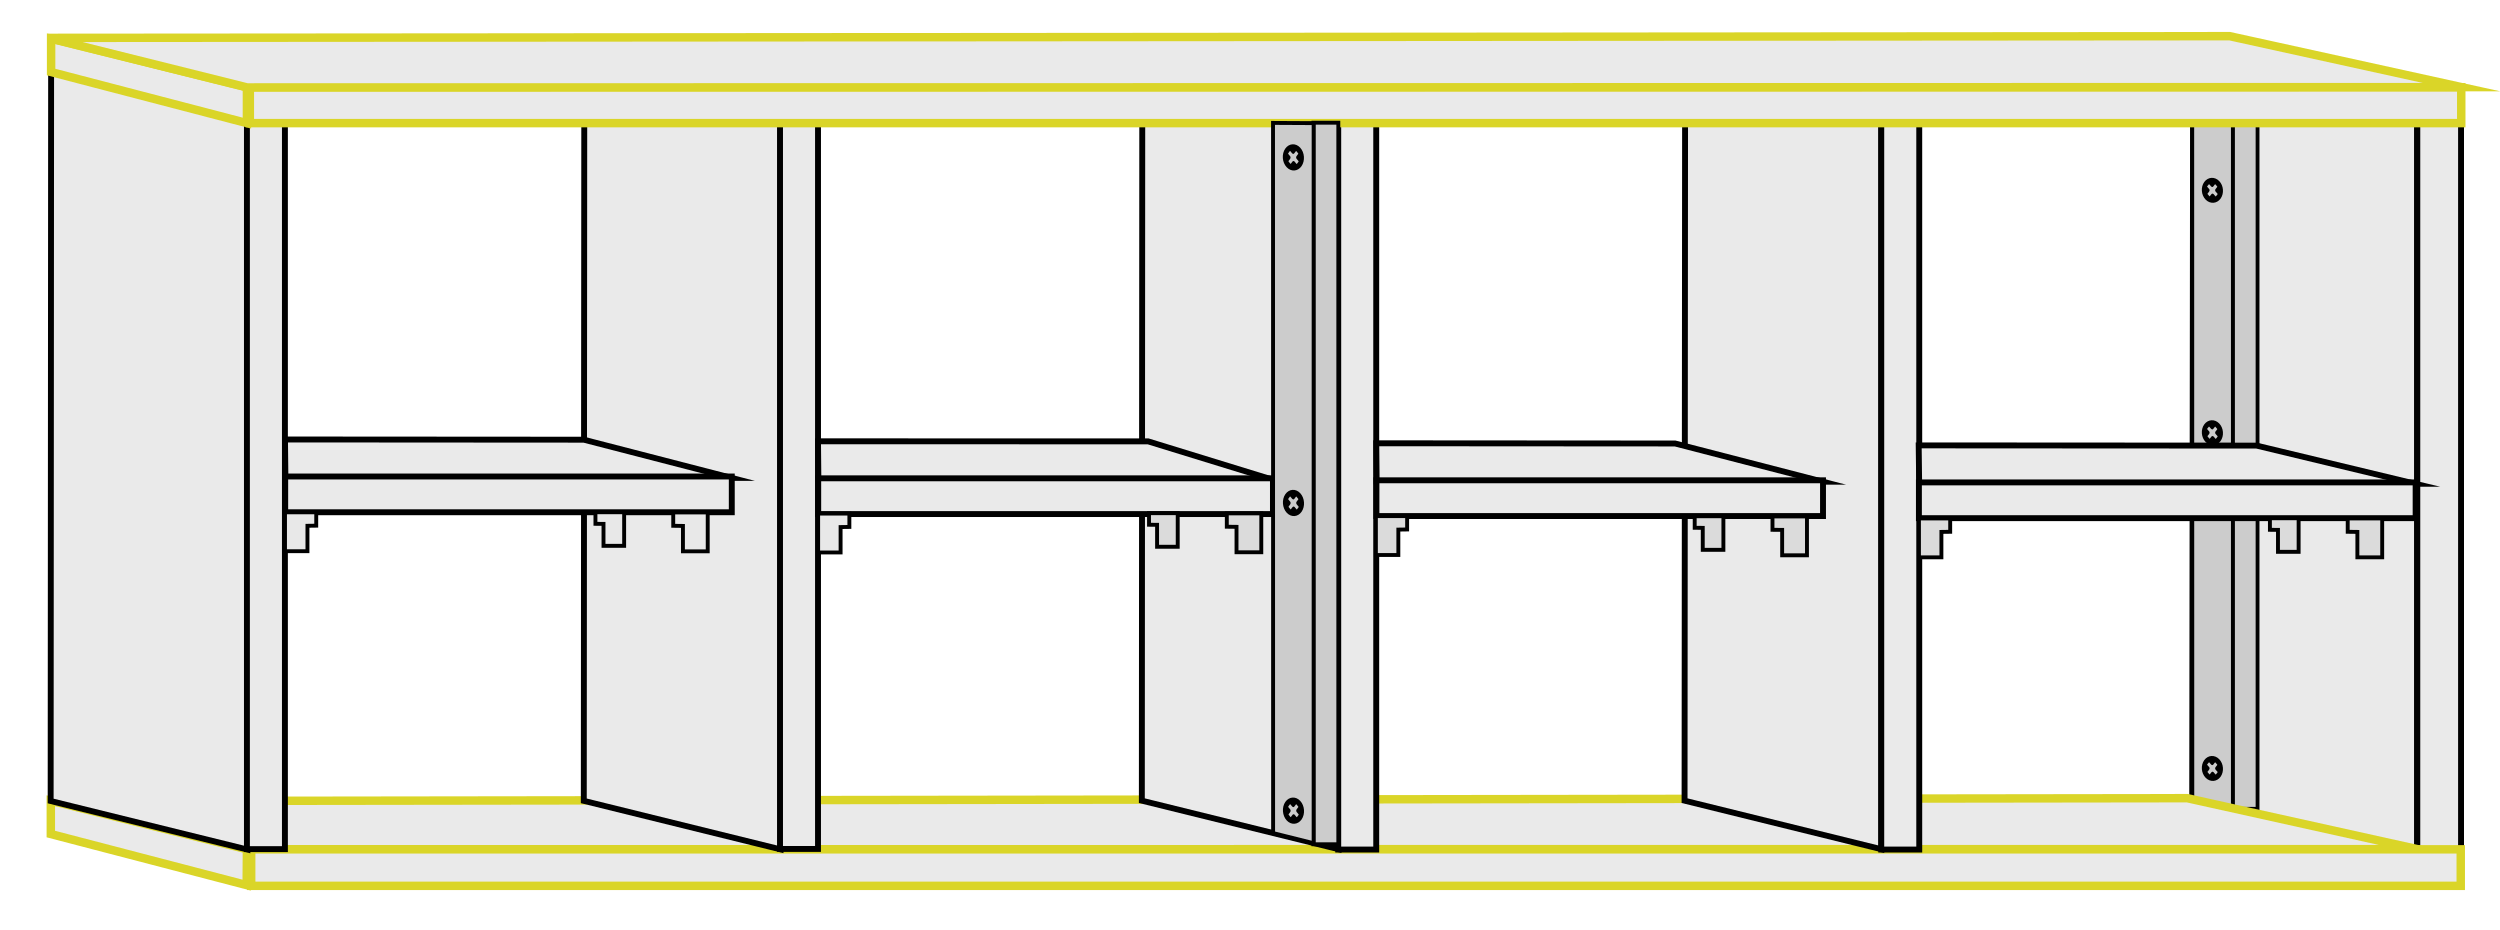
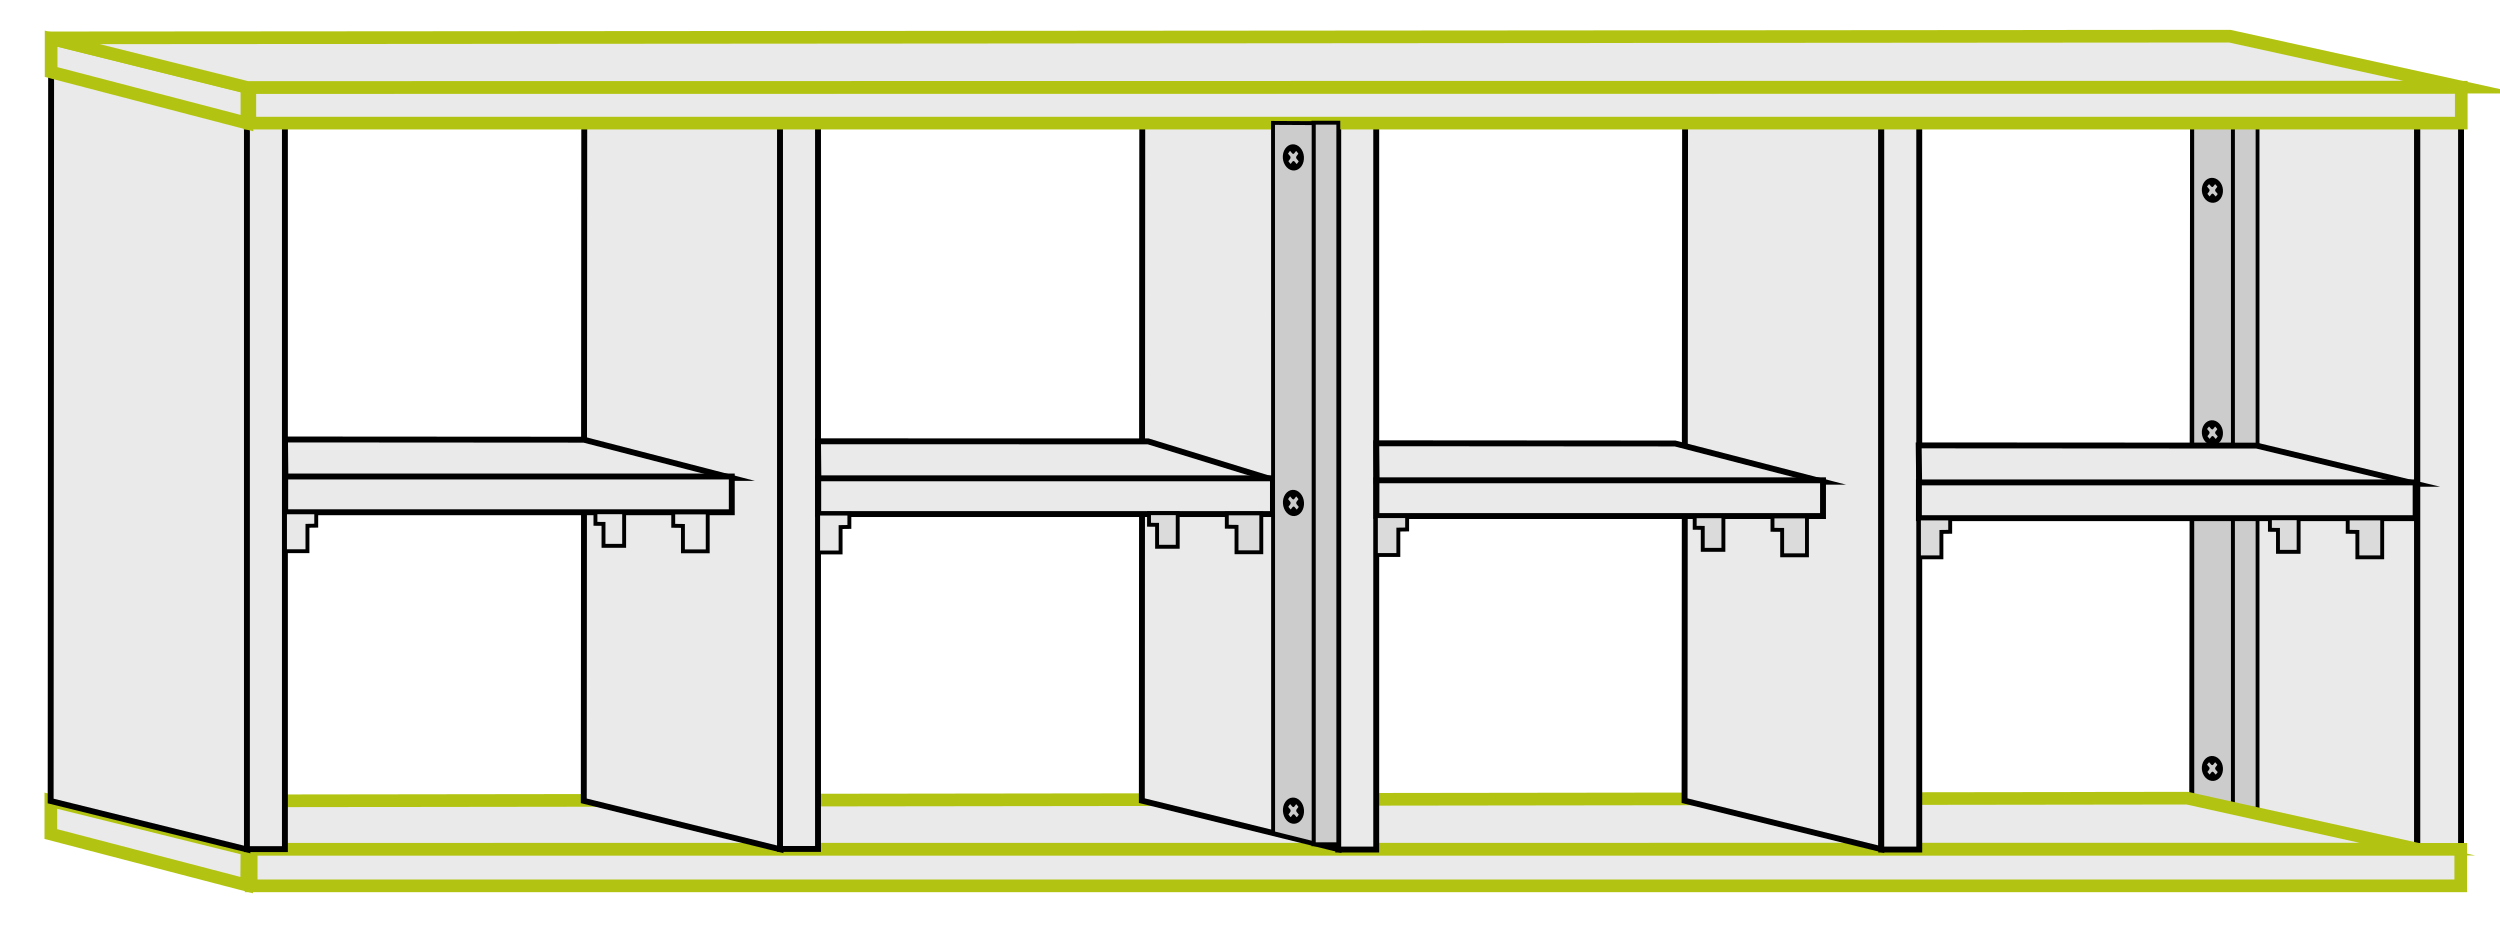
<svg xmlns="http://www.w3.org/2000/svg" version="1.1" id="CLOSET" x="0px" y="0px" viewBox="0 0 5922.9 2203.1" style="enable-background:new 0 0 5922.9 2203.1;" xml:space="preserve">
  <style type="text/css">
	.st0{fill:#EAEAEA;stroke:#000000;stroke-width:13.994;stroke-miterlimit:10;}
	.st1{fill:#CCCCCC;stroke:#000000;stroke-width:9.253;stroke-miterlimit:10;}
	.st2{fill:#CCCCCC;stroke:#000000;stroke-width:9.025;stroke-miterlimit:10;}
- 	.st3{fill:#EAEAEA;stroke:#DAD528;stroke-width:20;stroke-miterlimit:10;}
+ 	.st3{fill:#EAEAEA;stroke:#B2C411;stroke-width:30;stroke-miterlimit:10;}
	.st4{fill:#DBDBDB;stroke:#000000;stroke-width:9.253;stroke-miterlimit:10;}
	.st5{fill:#E8E8E8;stroke:#000000;stroke-width:9.253;stroke-miterlimit:10;}
</style>
  <g id="LATERAL-DERECHA">
    <polygon class="st0" points="5726.4,2014.2 5193.7,1897.9 5195.7,292.2 5726.4,293.4  " />
    <rect x="5727" y="290.2" class="st0" width="103.6" height="1722" />
  </g>
  <g id="TABLITA-TRASERA-ESCONDIDA">
    <polygon class="st1" points="295.1,1926.5 236.1,1926.5 236.2,200.7 295.2,216.7  " />
    <polygon class="st1" points="236.6,1924 140.6,1900 140.2,175.7 236.2,200.7  " />
  </g>
  <g id="TABLITA-TRASERA">
    <rect x="5289.5" y="290.2" class="st2" width="59" height="1626" />
    <polygon class="st2" points="5290,1913.8 5194,1891 5193.8,290.7 5290,291.1  " />
    <path d="M5225.5,472.9c10.6,10.9,26.4,9.9,35.3-2.2c8.8-12.2,7.4-30.9-3.2-41.8s-26.4-9.9-35.3,2.2   C5213.4,443.3,5214.9,462,5225.5,472.9z M5233.2,436.6c0.6-0.5,0.9,0.1,0.9,0.1s2.4,2.8,4.7,5.3c2.8,2.3,4.4,0.2,4.4,0.2   s4.2-5.2,4.5-5.6c0.4-0.4,0.8,0.1,0.8,0.1l1.2,1.4c0,0,2.8,3.2,3.2,3.7c0.3,0.6,0.1,1,0.1,1s-2.6,3.1-4.3,5.5   c-1.6,2.6,0.2,5.3,0.2,5.3l2.5,2.8c0,0,2,2.2,2.4,2.8c0.3,0.7,0,1,0,1s-3.5,4.3-3.9,4.9c-0.4,0.6-1.1,0-1.1,0s-2.8-3.3-4.8-5.5   c-2.2-2-4.4,0-4.4,0s-3.9,4.9-4.3,5.4c-0.6,0.2-0.8-0.1-0.8-0.1s-3.6-4.1-4.2-4.9c-0.7-0.8-0.2-1.4-0.2-1.4l3.4-4.3   c2.5-3,0.7-6.1,0.7-6.1l-4.8-5.5c0,0-0.5-0.6-0.3-1.2C5229.3,441.6,5232.6,437.2,5233.2,436.6z" />
    <path d="M5225.5,1842.6c10.6,10.9,26.4,9.9,35.3-2.2c8.8-12.2,7.4-30.9-3.2-41.8s-26.4-9.9-35.3,2.2   C5213.4,1813,5214.9,1831.7,5225.5,1842.6z M5233.2,1806.2c0.6-0.5,0.9,0.1,0.9,0.1s2.4,2.8,4.7,5.3c2.8,2.3,4.4,0.2,4.4,0.2   s4.2-5.2,4.5-5.6c0.4-0.4,0.8,0.1,0.8,0.1l1.2,1.4c0,0,2.8,3.2,3.2,3.7c0.3,0.6,0.1,1,0.1,1s-2.6,3.1-4.3,5.5   c-1.6,2.6,0.2,5.3,0.2,5.3l2.5,2.8c0,0,2,2.2,2.4,2.8c0.3,0.7,0,1,0,1s-3.5,4.3-3.9,4.9c-0.4,0.6-1.1,0-1.1,0s-2.8-3.3-4.8-5.5   c-2.2-2-4.4,0-4.4,0s-3.9,4.9-4.3,5.4c-0.6,0.2-0.8-0.1-0.8-0.1s-3.6-4.1-4.2-4.9c-0.7-0.8-0.2-1.4-0.2-1.4l3.4-4.3   c2.5-3,0.7-6.1,0.7-6.1l-4.8-5.5c0,0-0.5-0.6-0.3-1.2C5229.3,1811.2,5232.6,1806.8,5233.2,1806.2z" />
    <path d="M5225.5,1047.2c10.6,10.9,26.4,9.9,35.3-2.2c8.8-12.2,7.4-30.9-3.2-41.8s-26.4-9.9-35.3,2.2   C5213.4,1017.6,5214.9,1036.3,5225.5,1047.2z M5233.2,1010.9c0.6-0.5,0.9,0.1,0.9,0.1s2.4,2.8,4.7,5.3c2.8,2.3,4.4,0.2,4.4,0.2   s4.2-5.2,4.5-5.6c0.4-0.4,0.8,0.1,0.8,0.1l1.2,1.4c0,0,2.8,3.2,3.2,3.7c0.3,0.6,0.1,1,0.1,1s-2.6,3.1-4.3,5.5   c-1.6,2.6,0.2,5.3,0.2,5.3l2.5,2.8c0,0,2,2.2,2.4,2.8c0.3,0.7,0,1,0,1s-3.5,4.3-3.9,4.9c-0.4,0.6-1.1,0-1.1,0s-2.8-3.3-4.8-5.5   c-2.2-2-4.4,0-4.4,0s-3.9,4.9-4.3,5.4c-0.6,0.2-0.8-0.1-0.8-0.1s-3.6-4.1-4.2-4.9c-0.7-0.8-0.2-1.4-0.2-1.4l3.4-4.3   c2.5-3,0.7-6.1,0.7-6.1l-4.8-5.5c0,0-0.5-0.6-0.3-1.2C5229.2,1015.9,5232.6,1011.5,5233.2,1010.9z" />
  </g>
  <g id="BASE">
    <polyline class="st3" points="5182.4,1891 673.5,1897.2 5181.8,1891 5726.9,2011.7 590.8,2012 590.8,1902.9 672.4,1898.2  " />
    <rect x="595.1" y="2012.2" class="st3" width="5234.8" height="86.5" />
    <polyline class="st3" points="584.4,2012 120.4,1897 120.4,1976 584.4,2097 585,2011.7  " />
  </g>
  <g id="DIVISIONES-VERTICALES">
    <g id="DIVISION-VERTICAL-DERECHA">
      <polygon class="st0" points="4457.1,2011.9 3991,1896.9 3992.2,290.7 4457.1,290.9   " />
      <rect x="4457" y="290.7" class="st0" width="90" height="1722" />
    </g>
    <g id="DIVISION-CENTRAL">
      <polygon class="st0" points="3171.2,2011.9 2705.2,1896.9 2706.2,290.7 3171.2,290.9   " />
      <rect x="3170.5" y="290.7" class="st0" width="90" height="1722" />
    </g>
    <g id="DIVISION-VERTICAL-IZQUIERDA_00000085229740836627909760000005526871516412138418_">
      <polygon class="st0" points="1849.1,2012.3 1383.1,1897.3 1384.2,291.7 1849.1,291.3   " />
      <rect x="1848" y="291.7" class="st0" width="90" height="1719.6" />
    </g>
  </g>
  <g id="DIVISIONES-HORIZONTALES">
    <g id="DIVISION-HORIZONTAL-EXTREMA-IZQUIERDA">
      <polygon class="st0" points="676.2,1131.7 1733.3,1132.2 1383.2,1041.7 675.2,1041.2   " />
      <rect x="675.7" y="1128.9" class="st0" width="1058" height="84.7" />
    </g>
    <g id="DIVISION-HORIZONTAL-INTERNA-IZQUIERDA">
      <polygon class="st0" points="1938.9,1136 3015.2,1136.5 2720.2,1045.7 1938,1045.5   " />
      <rect x="1938.5" y="1133.2" class="st0" width="1077.3" height="84.7" />
    </g>
    <g id="DIVISION-HORIZONTAL-INTERNA-DERECHA">
      <polygon class="st0" points="3261.5,1140.7 4318.6,1141.2 3968.6,1050.7 3260.6,1050.2   " />
      <rect x="3261" y="1137.9" class="st0" width="1058" height="84.7" />
    </g>
    <g id="DIVISION-HORIZONTAL-EXTREMA-DERECHA">
      <polygon class="st0" points="4546.8,1145.7 5722.5,1146.2 5346.2,1055.7 4545.7,1055.2   " />
      <rect x="4546.2" y="1142.9" class="st0" width="1176.8" height="84.7" />
    </g>
  </g>
  <g id="LATERAL-IZQUIERDA">
    <polygon class="st0" points="586.1,2012.7 120,1897.7 121.1,170.2 586.1,291.7  " />
    <rect x="585" y="293.7" class="st0" width="90" height="1718" />
  </g>
  <g id="TECHO">
    <polygon class="st3" points="585,291.7 121.1,170.7 121.1,91.7 585,206.7  " />
    <rect x="591.9" y="206.7" class="st3" width="5239.2" height="85" />
    <polyline class="st3" points="114.7,89.7 585.6,207.2 5831.7,206.4 5282.5,85.7 114.7,89.7 5283.1,85.7  " />
  </g>
  <g id="TABLITA-PUERTA">
    <g>
      <rect x="3111.7" y="290.7" class="st1" width="59" height="1709.5" />
      <polygon class="st1" points="3112.2,1997.7 3016.2,1973.7 3016,291.2 3112.2,291.7   " />
    </g>
    <path d="M3048.2,396c10.6,11.5,26.4,10.4,35.3-2.3c8.8-12.8,7.4-32.4-3.2-43.9c-10.6-11.5-26.4-10.4-35.3,2.3   C3036.1,364.9,3037.5,384.5,3048.2,396z M3055.9,357.8c0.6-0.5,0.9,0.1,0.9,0.1s2.4,2.9,4.7,5.6c2.8,2.4,4.4,0.2,4.4,0.2   s4.2-5.4,4.5-5.8c0.4-0.4,0.8,0.1,0.8,0.1l1.2,1.5c0,0,2.8,3.4,3.2,3.9c0.3,0.6,0.1,1.1,0.1,1.1s-2.6,3.2-4.3,5.8   c-1.6,2.7,0.2,5.6,0.2,5.6l2.5,3c0,0,2,2.3,2.4,2.9c0.3,0.7,0,1.1,0,1.1s-3.5,4.6-3.9,5.2c-0.4,0.6-1.1,0.1-1.1,0.1   s-2.8-3.5-4.8-5.8c-2.2-2.1-4.4,0.1-4.4,0.1s-3.9,5.1-4.3,5.6c-0.6,0.2-0.8-0.1-0.8-0.1s-3.6-4.3-4.2-5.1c-0.7-0.8-0.2-1.5-0.2-1.5   l3.4-4.5c2.5-3.2,0.7-6.4,0.7-6.4l-4.8-5.8c0,0-0.5-0.6-0.3-1.3C3051.9,363,3055.3,358.4,3055.9,357.8z" />
    <path d="M3048.4,1214.7c10.6,11.5,26.4,10.4,35.3-2.3c8.8-12.8,7.4-32.4-3.2-43.9s-26.4-10.4-35.3,2.3   C3036.4,1183.5,3037.8,1203.2,3048.4,1214.7z M3056.1,1176.4c0.6-0.5,0.9,0.1,0.9,0.1s2.4,2.9,4.7,5.6c2.8,2.4,4.4,0.2,4.4,0.2   s4.2-5.4,4.5-5.8c0.4-0.4,0.8,0.1,0.8,0.1l1.2,1.5c0,0,2.8,3.4,3.2,3.9c0.3,0.6,0.1,1.1,0.1,1.1s-2.6,3.2-4.3,5.8   c-1.6,2.7,0.2,5.6,0.2,5.6l2.5,3c0,0,2,2.3,2.4,2.9c0.3,0.7,0,1.1,0,1.1s-3.5,4.6-3.9,5.2c-0.4,0.6-1.1,0.1-1.1,0.1   s-2.8-3.5-4.8-5.8c-2.2-2.1-4.4,0.1-4.4,0.1s-3.9,5.1-4.3,5.6c-0.6,0.2-0.8-0.1-0.8-0.1s-3.6-4.3-4.2-5.1c-0.7-0.8-0.2-1.5-0.2-1.5   l3.4-4.5c2.5-3.2,0.7-6.4,0.7-6.4l-4.8-5.8c0,0-0.5-0.6-0.3-1.3C3052.2,1181.7,3055.6,1177.1,3056.1,1176.4z" />
    <path d="M3048.4,1943.7c10.6,11.5,26.4,10.4,35.3-2.3c8.8-12.8,7.4-32.4-3.2-43.9s-26.4-10.4-35.3,2.3   C3036.4,1912.5,3037.8,1932.2,3048.4,1943.7z M3056.1,1905.4c0.6-0.5,0.9,0.1,0.9,0.1s2.4,2.9,4.7,5.6c2.8,2.4,4.4,0.2,4.4,0.2   s4.2-5.4,4.5-5.8c0.4-0.4,0.8,0.1,0.8,0.1l1.2,1.5c0,0,2.8,3.4,3.2,3.9c0.3,0.6,0.1,1.1,0.1,1.1s-2.6,3.2-4.3,5.8   c-1.6,2.7,0.2,5.6,0.2,5.6l2.5,3c0,0,2,2.3,2.4,2.9c0.3,0.7,0,1.1,0,1.1s-3.5,4.6-3.9,5.2c-0.4,0.6-1.1,0.1-1.1,0.1   s-2.8-3.5-4.8-5.8c-2.2-2.1-4.4,0.1-4.4,0.1s-3.9,5.1-4.3,5.6c-0.6,0.2-0.8-0.1-0.8-0.1s-3.6-4.3-4.2-5.1c-0.7-0.8-0.2-1.5-0.2-1.5   l3.4-4.5c2.5-3.2,0.7-6.4,0.7-6.4l-4.8-5.8c0,0-0.5-0.6-0.3-1.3C3052.2,1910.7,3055.6,1906.1,3056.1,1905.4z" />
  </g>
  <g id="SOPORTES-COOK">
    <polygon class="st4" points="4222.2,1284.8 4222.2,1315.6 4281,1315.6 4281,1282.6 4281,1223.5 4199.3,1223.5 4199.3,1255.2    4222.2,1255.4  " />
    <polygon class="st4" points="5396.9,1280.7 5396.9,1307.4 5445.8,1307.4 5445.8,1278.8 5445.8,1227.8 5377.8,1227.8 5377.8,1255.2    5396.9,1255.4  " />
    <polygon class="st4" points="5585,1289.5 5585,1320.4 5643.8,1320.4 5643.8,1287.3 5643.8,1228.3 5562.1,1228.3 5562.1,1259.9    5585,1260.2  " />
    <polygon class="st5" points="1429.8,1266.5 1429.8,1293.2 1478.7,1293.2 1478.7,1264.6 1478.7,1213.6 1410.7,1213.6 1410.7,1241    1429.8,1241.2  " />
    <polygon class="st5" points="1618,1275.3 1618,1306.2 1676.7,1306.2 1676.7,1273.1 1676.7,1214 1595,1214 1595,1245.7 1618,1246     " />
    <polygon class="st4" points="2741.3,1268.7 2741.3,1295.4 2790.2,1295.4 2790.2,1266.8 2790.2,1215.8 2722.2,1215.8 2722.2,1243.2    2741.3,1243.4  " />
    <polygon class="st4" points="2929.5,1277.5 2929.5,1308.4 2988.2,1308.4 2988.2,1275.3 2988.2,1216.3 2906.5,1216.3 2906.5,1247.9    2929.5,1248.2  " />
    <polygon class="st4" points="4034.1,1276 4034.1,1302.6 4083,1302.6 4083,1274.1 4083,1223.1 4015,1223.1 4015,1250.4    4034.1,1250.6  " />
    <polygon class="st5" points="749.2,1245.4 728.4,1245.7 728.4,1275 728.4,1305.9 675.2,1305.9 675.2,1272.8 675.2,1213.7    749.2,1213.7  " />
    <polygon class="st5" points="2012.3,1248.4 1991.5,1248.7 1991.5,1278 1991.5,1308.9 1938.3,1308.9 1938.3,1275.8 1938.3,1216.8    2012.3,1216.8  " />
    <polygon class="st4" points="3333.7,1254.4 3312.9,1254.7 3312.9,1284 3312.9,1314.9 3259.7,1314.9 3259.7,1281.8 3259.7,1222.8    3333.7,1222.8  " />
    <polygon class="st4" points="4620.3,1259.9 4599.5,1260.2 4599.5,1289.5 4599.5,1320.4 4546.3,1320.4 4546.3,1287.3 4546.3,1228.3    4620.3,1228.3  " />
  </g>
</svg>
